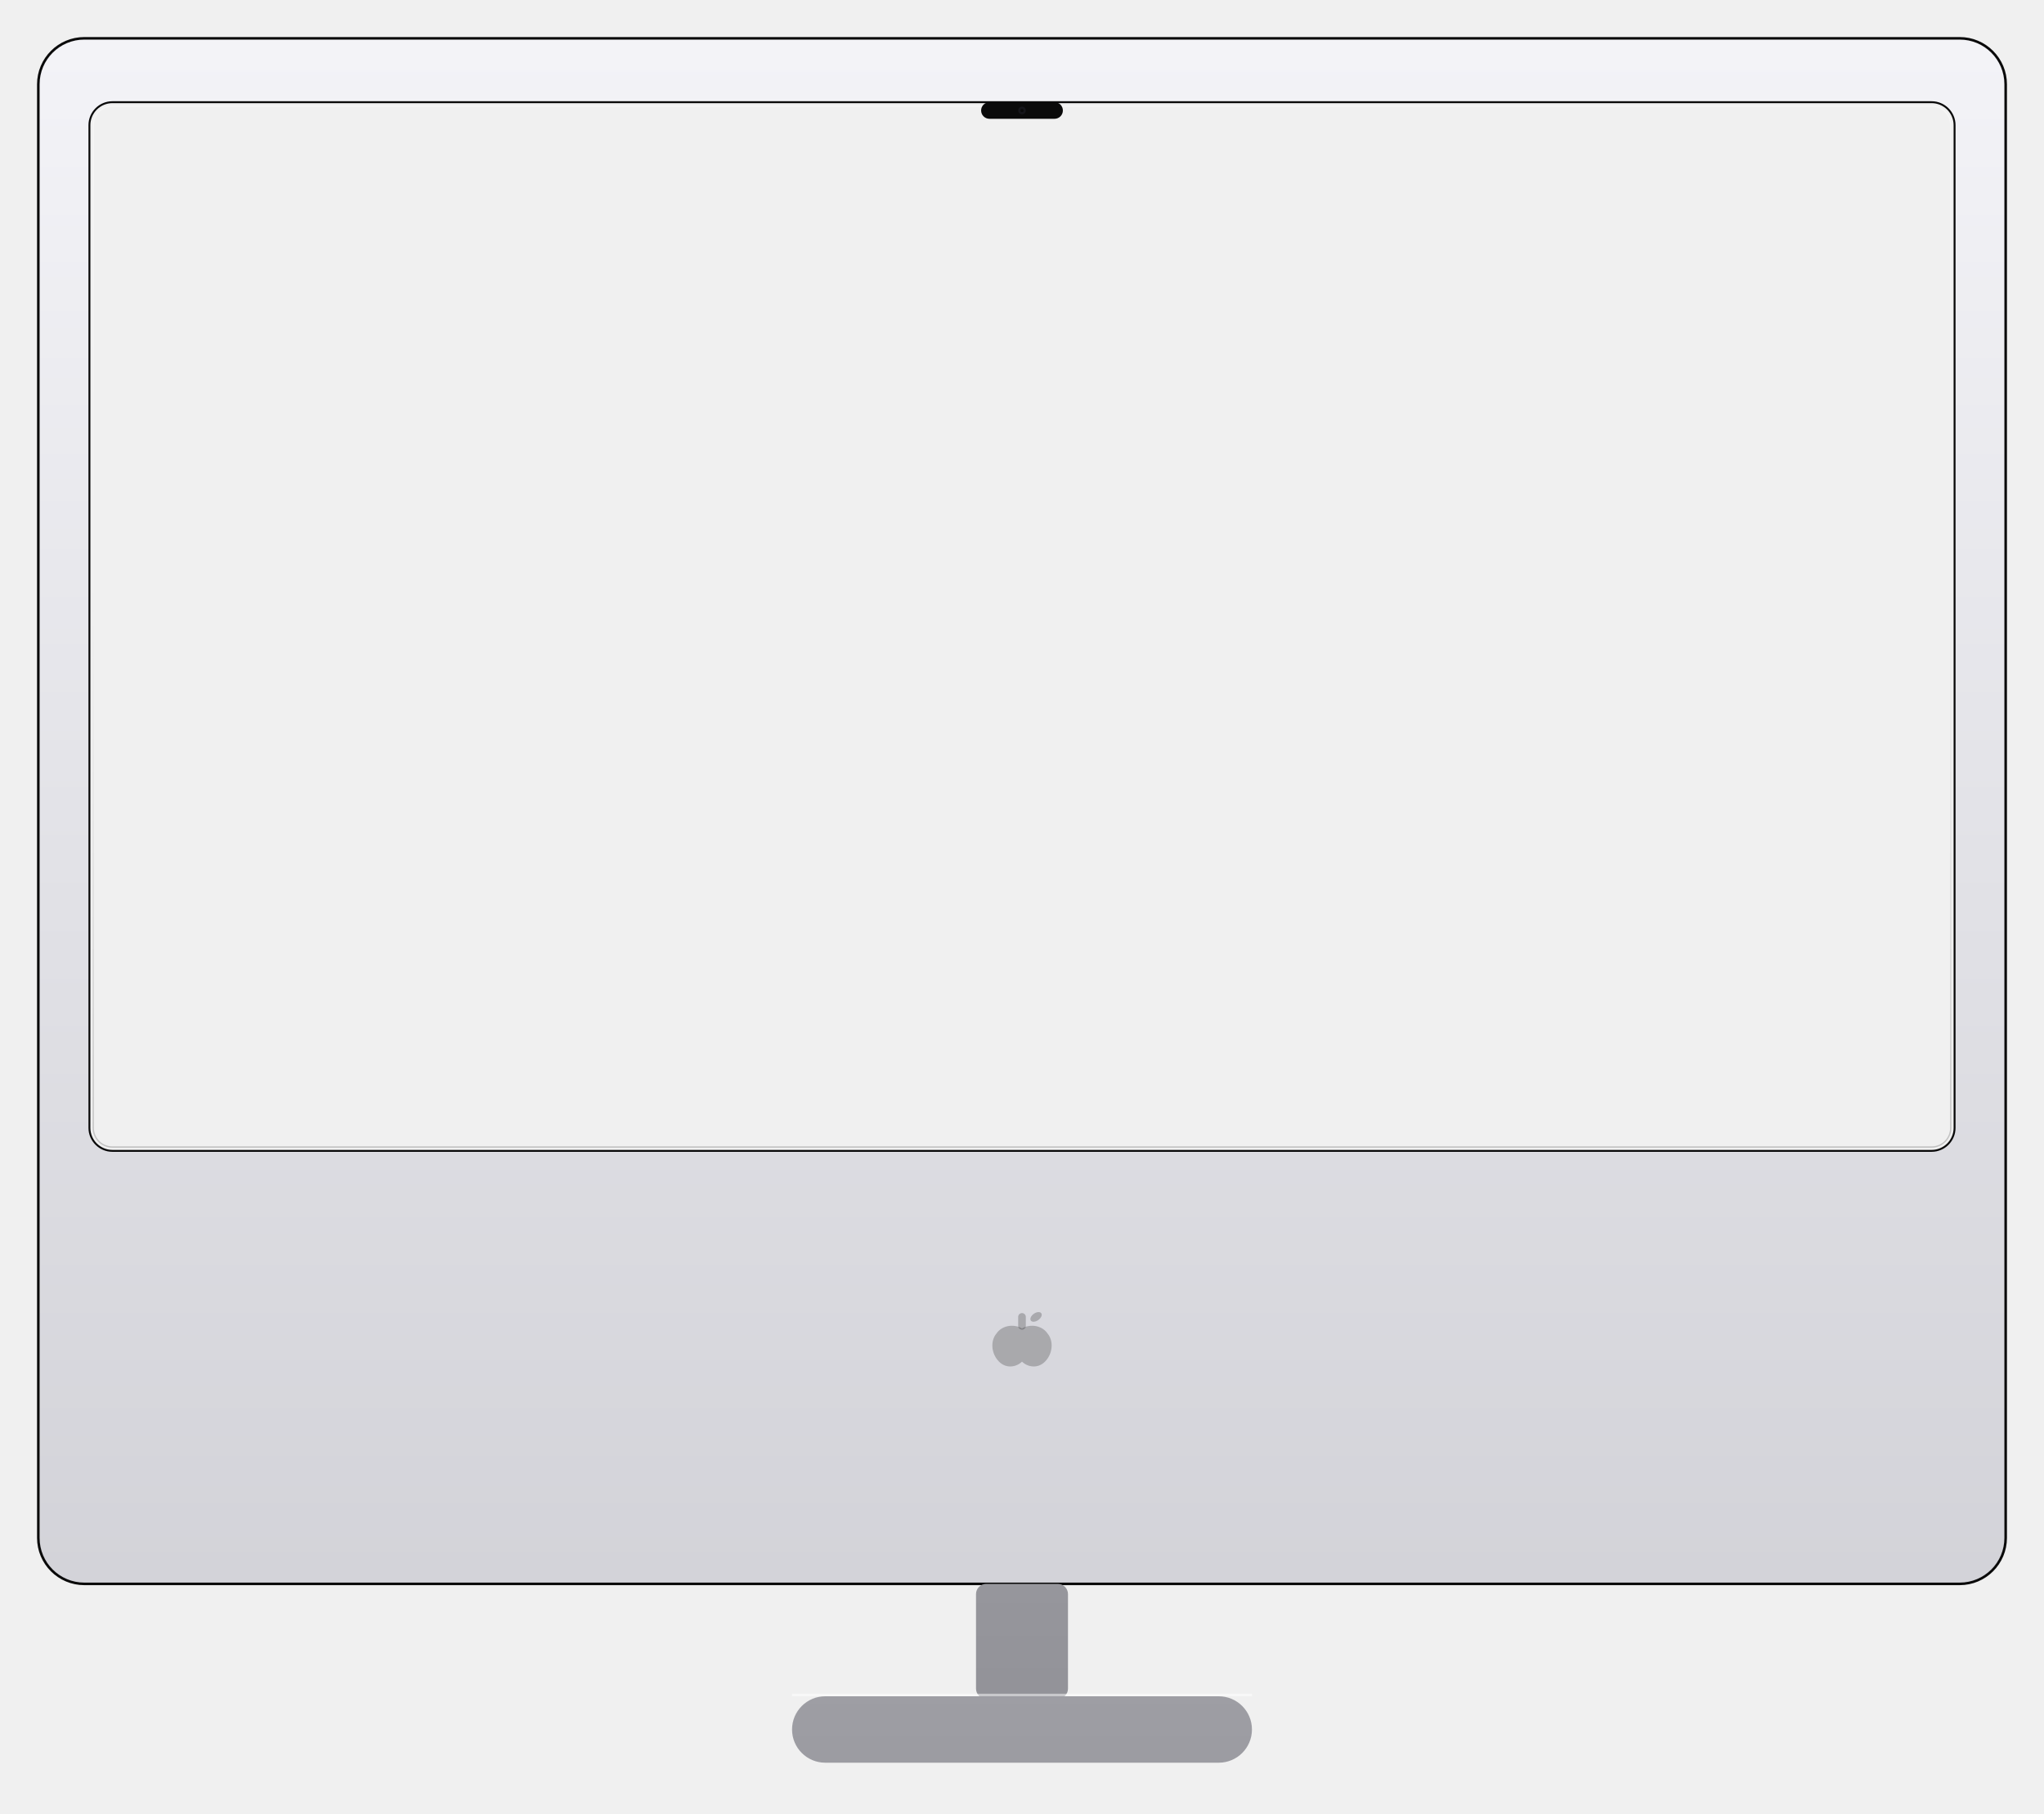
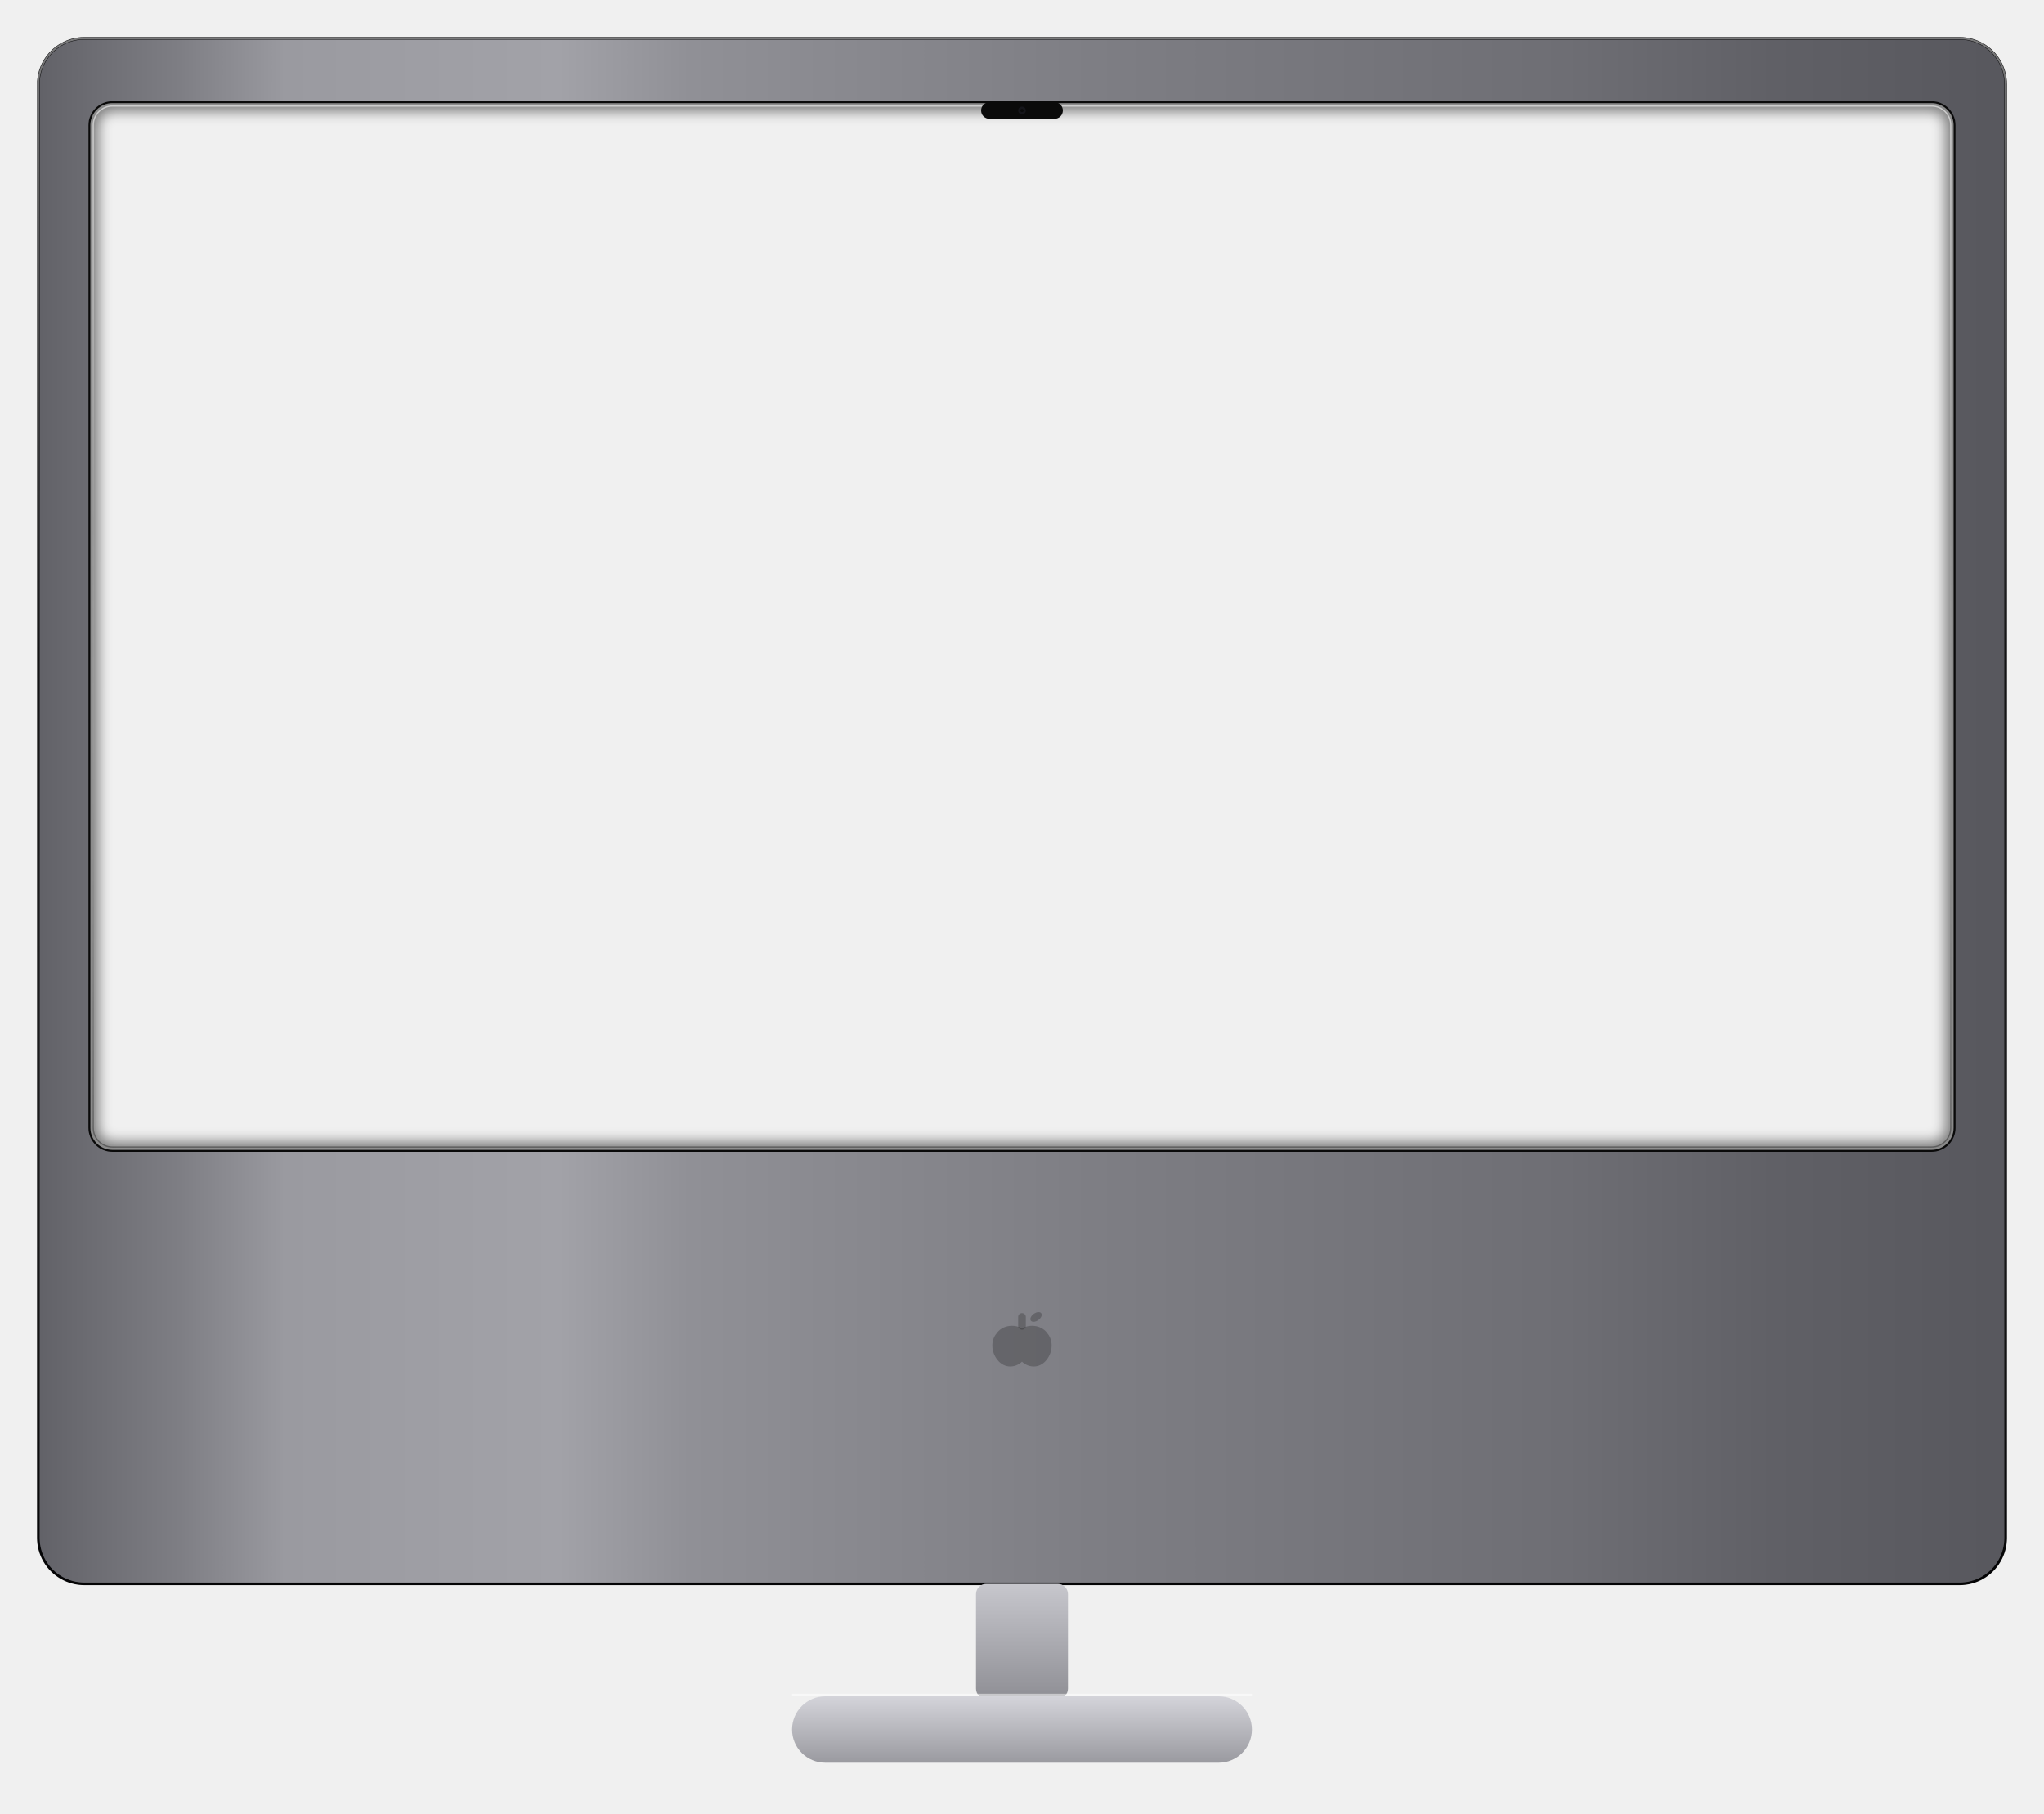
<svg xmlns="http://www.w3.org/2000/svg" width="1600" height="1420" viewBox="0 0 1600 1420" fill="none">
  <defs>
-     <linearGradient id="imac-slab" x1="0" y1="0" x2="0" y2="1420" gradientUnits="userSpaceOnUse">
-       <stop offset="0" stop-color="#f4f4f8" />
-       <stop offset="1" stop-color="#ceced4" />
+     <linearGradient id="bezel" x1="0" y1="0" x2="1600" y2="0" gradientUnits="userSpaceOnUse">
+       <stop offset="0.000%" stop-color="#5a5a60" />
+       <stop offset="8.775%" stop-color="#7e7e84" />
+       <stop offset="13.945%" stop-color="#9a9aa0" />
+       <stop offset="27.316%" stop-color="#a2a2a8" />
+       <stop offset="33.725%" stop-color="#909096" />
+       <stop offset="53.427%" stop-color="#7e7e84" />
+       <stop offset="76.606%" stop-color="#6e6e74" />
+       <stop offset="86.748%" stop-color="#606066" />
+       <stop offset="100.000%" stop-color="#56565c" />
    </linearGradient>
    <linearGradient id="edgeHi" x1="0" y1="0" x2="0" y2="1">
-       <stop offset="0" stop-color="rgba(255,255,255,0.42)" />
-       <stop offset="0.45" stop-color="rgba(255,255,255,0.06)" />
-       <stop offset="1" stop-color="rgba(0,0,0,0.20)" />
+       <stop offset="0" stop-color="rgba(255,255,255,0.55)" />
+       <stop offset="0.4" stop-color="rgba(255,255,255,0.06)" />
+       <stop offset="1" stop-color="rgba(0,0,0,0.35)" />
    </linearGradient>
-     <linearGradient id="imac-neck" x1="0" y1="0" x2="0" y2="1420" gradientUnits="userSpaceOnUse">
+     <linearGradient id="glass" x1="0" y1="0" x2="0" y2="1">
+       <stop offset="0" stop-color="#26262b" />
+       <stop offset="0.5" stop-color="#0e0e10" />
+       <stop offset="1" stop-color="#060608" />
+     </linearGradient>
+     <filter id="ao" x="-20%" y="-20%" width="140%" height="140%">
+       <feGaussianBlur stdDeviation="5" />
+     </filter>
+     <linearGradient id="btn" x1="0" y1="0" x2="1" y2="0">
+       <stop offset="0" stop-color="#3a3a40" />
+       <stop offset="0.5" stop-color="#0c0c0e" />
+       <stop offset="1" stop-color="#2a2a30" />
+     </linearGradient>
+     <mask id="screen">
+       <rect x="0" y="0" width="1600" height="1420" fill="white" />
+       <path d="M 88.00 80.00 L 1512.00 80.00 L 1513.18 80.04 L 1514.35 80.15 L 1515.51 80.35 L 1516.66 80.61 L 1517.79 80.96 L 1518.89 81.37 L 1519.96 81.86 L 1521.00 82.41 L 1522.00 83.03 L 1522.96 83.72 L 1523.87 84.47 L 1524.73 85.27 L 1525.53 86.13 L 1526.28 87.04 L 1526.97 88.00 L 1527.59 89.00 L 1528.14 90.04 L 1528.63 91.11 L 1529.04 92.21 L 1529.39 93.34 L 1529.65 94.49 L 1529.85 95.65 L 1529.96 96.82 L 1530.00 98.00 L 1530.00 883.00 L 1529.96 884.18 L 1529.85 885.35 L 1529.65 886.51 L 1529.39 887.66 L 1529.04 888.79 L 1528.63 889.89 L 1528.14 890.96 L 1527.59 892.00 L 1526.97 893.00 L 1526.28 893.96 L 1525.53 894.87 L 1524.73 895.73 L 1523.87 896.53 L 1522.96 897.28 L 1522.00 897.97 L 1521.00 898.59 L 1519.96 899.14 L 1518.89 899.63 L 1517.79 900.04 L 1516.66 900.39 L 1515.51 900.65 L 1514.35 900.85 L 1513.18 900.96 L 1512.00 901.00 L 88.00 901.00 L 86.82 900.96 L 85.65 900.85 L 84.49 900.65 L 83.34 900.39 L 82.21 900.04 L 81.11 899.63 L 80.04 899.14 L 79.00 898.59 L 78.00 897.97 L 77.04 897.28 L 76.13 896.53 L 75.27 895.73 L 74.47 894.87 L 73.72 893.96 L 73.03 893.00 L 72.41 892.00 L 71.86 890.96 L 71.37 889.89 L 70.96 888.79 L 70.61 887.66 L 70.35 886.51 L 70.15 885.35 L 70.04 884.18 L 70.00 883.00 L 70.00 883.00 L 70.04 96.82 L 70.15 95.65 L 70.35 94.49 L 70.61 93.34 L 70.96 92.21 L 71.37 91.11 L 71.86 90.04 L 72.41 89.00 L 73.03 88.00 L 73.72 87.04 L 74.47 86.13 L 75.27 85.27 L 76.13 84.47 L 77.04 83.72 L 78.00 83.03 L 79.00 82.41 L 80.04 81.86 L 81.11 81.37 L 82.21 80.96 L 83.34 80.61 L 84.49 80.35 L 85.65 80.15 L 86.82 80.04 L 88.00 80.00 Z" fill="black" />
+     </mask>
+     <clipPath id="screenClip">
+       <path d="M 88.00 80.00 L 1512.00 80.00 L 1513.18 80.04 L 1514.35 80.15 L 1515.51 80.35 L 1516.66 80.61 L 1517.79 80.96 L 1518.89 81.37 L 1519.96 81.86 L 1521.00 82.41 L 1522.00 83.03 L 1522.96 83.72 L 1523.87 84.47 L 1524.73 85.27 L 1525.53 86.13 L 1526.28 87.04 L 1526.97 88.00 L 1527.59 89.00 L 1528.14 90.04 L 1528.63 91.11 L 1529.04 92.21 L 1529.39 93.34 L 1529.65 94.49 L 1529.85 95.65 L 1529.96 96.82 L 1530.00 98.00 L 1530.00 883.00 L 1529.96 884.18 L 1529.85 885.35 L 1529.65 886.51 L 1529.39 887.66 L 1529.04 888.79 L 1528.63 889.89 L 1528.14 890.96 L 1527.59 892.00 L 1526.97 893.00 L 1526.28 893.96 L 1525.53 894.87 L 1524.73 895.73 L 1523.87 896.53 L 1522.96 897.28 L 1522.00 897.97 L 1521.00 898.59 L 1519.96 899.14 L 1518.89 899.63 L 1517.79 900.04 L 1516.66 900.39 L 1515.51 900.65 L 1514.35 900.85 L 1513.18 900.96 L 1512.00 901.00 L 88.00 901.00 L 86.82 900.96 L 85.65 900.85 L 84.49 900.65 L 83.34 900.39 L 82.21 900.04 L 81.11 899.63 L 80.04 899.14 L 79.00 898.59 L 78.00 897.97 L 77.04 897.28 L 76.13 896.53 L 75.27 895.73 L 74.47 894.87 L 73.72 893.96 L 73.03 893.00 L 72.41 892.00 L 71.86 890.96 L 71.37 889.89 L 70.96 888.79 L 70.61 887.66 L 70.35 886.51 L 70.15 885.35 L 70.04 884.18 L 70.00 883.00 L 70.00 883.00 L 70.04 96.82 L 70.15 95.65 L 70.35 94.49 L 70.61 93.34 L 70.96 92.21 L 71.37 91.11 L 71.86 90.04 L 72.41 89.00 L 73.03 88.00 L 73.72 87.04 L 74.47 86.13 L 75.27 85.27 L 76.13 84.47 L 77.04 83.72 L 78.00 83.03 L 79.00 82.41 L 80.04 81.86 L 81.11 81.37 L 82.21 80.96 L 83.34 80.61 L 84.49 80.35 L 85.65 80.15 L 86.82 80.04 L 88.00 80.00 Z" />
+     </clipPath>
+     <linearGradient id="imac-neck" x1="0" y1="0" x2="0" y2="1">
      <stop offset="0" stop-color="#c7c7cd" />
      <stop offset="1" stop-color="#8f8f95" />
    </linearGradient>
-     <linearGradient id="imac-base" x1="0" y1="0" x2="0" y2="1420" gradientUnits="userSpaceOnUse">
+     <linearGradient id="imac-base" x1="0" y1="0" x2="0" y2="1">
      <stop offset="0" stop-color="#d4d4da" />
      <stop offset="1" stop-color="#9a9aa0" />
    </linearGradient>
-     <mask id="imac-screen">
-       <rect x="0" y="0" width="1600" height="1420" fill="white" />
-       <rect x="70" y="80" width="1460" height="821" rx="18" ry="18" fill="black" />
-     </mask>
  </defs>
-   <rect x="30" y="30" width="1540" height="1210" rx="36" ry="36" fill="url(#imac-slab)" stroke="#0a0a0a" stroke-width="2" mask="url(#imac-screen)" />
+   <path d="M 66.00 30.00 L 1534.00 30.00 L 1536.35 30.08 L 1538.70 30.31 L 1541.02 30.69 L 1543.32 31.23 L 1545.57 31.91 L 1547.78 32.74 L 1549.92 33.71 L 1552.00 34.82 L 1554.00 36.07 L 1555.92 37.44 L 1557.74 38.93 L 1559.46 40.54 L 1561.07 42.26 L 1562.56 44.08 L 1563.93 46.00 L 1565.18 48.00 L 1566.29 50.08 L 1567.26 52.22 L 1568.09 54.43 L 1568.77 56.68 L 1569.31 58.98 L 1569.69 61.30 L 1569.92 63.65 L 1570.00 66.00 L 1570.00 1204.00 L 1569.92 1206.35 L 1569.69 1208.70 L 1569.31 1211.02 L 1568.77 1213.32 L 1568.09 1215.57 L 1567.26 1217.78 L 1566.29 1219.92 L 1565.18 1222.00 L 1563.93 1224.00 L 1562.56 1225.92 L 1561.07 1227.74 L 1559.46 1229.46 L 1557.74 1231.07 L 1555.92 1232.56 L 1554.00 1233.93 L 1552.00 1235.18 L 1549.92 1236.29 L 1547.78 1237.26 L 1545.57 1238.09 L 1543.32 1238.77 L 1541.02 1239.31 L 1538.70 1239.69 L 1536.35 1239.92 L 1534.00 1240.00 L 66.00 1240.00 L 63.65 1239.92 L 61.30 1239.69 L 58.98 1239.31 L 56.68 1238.77 L 54.43 1238.09 L 52.22 1237.26 L 50.08 1236.29 L 48.00 1235.18 L 46.00 1233.93 L 44.08 1232.56 L 42.26 1231.07 L 40.54 1229.46 L 38.93 1227.74 L 37.44 1225.92 L 36.07 1224.00 L 34.82 1222.00 L 33.71 1219.92 L 32.74 1217.78 L 31.91 1215.57 L 31.23 1213.32 L 30.69 1211.02 L 30.31 1208.70 L 30.08 1206.35 L 30.00 1204.00 L 30.00 1204.00 L 30.08 63.65 L 30.31 61.30 L 30.69 58.98 L 31.23 56.68 L 31.91 54.43 L 32.74 52.22 L 33.71 50.08 L 34.82 48.00 L 36.07 46.00 L 37.44 44.08 L 38.93 42.26 L 40.54 40.54 L 42.26 38.93 L 44.08 37.44 L 46.00 36.07 L 48.00 34.82 L 50.08 33.71 L 52.22 32.74 L 54.43 31.91 L 56.68 31.23 L 58.98 30.69 L 61.30 30.31 L 63.65 30.08 L 66.00 30.00 Z" fill="url(#bezel)" stroke="#060607" stroke-width="2" mask="url(#screen)" />
+   <path d="M 66.00 30.00 L 1534.00 30.00 L 1536.35 30.08 L 1538.70 30.31 L 1541.02 30.69 L 1543.32 31.23 L 1545.57 31.91 L 1547.78 32.74 L 1549.92 33.71 L 1552.00 34.82 L 1554.00 36.07 L 1555.92 37.44 L 1557.74 38.93 L 1559.46 40.54 L 1561.07 42.26 L 1562.56 44.08 L 1563.93 46.00 L 1565.18 48.00 L 1566.29 50.08 L 1567.26 52.22 L 1568.09 54.43 L 1568.77 56.68 L 1569.31 58.98 L 1569.69 61.30 L 1569.92 63.65 L 1570.00 66.00 L 1570.00 1204.00 L 1569.92 1206.35 L 1569.69 1208.70 L 1569.31 1211.02 L 1568.77 1213.32 L 1568.09 1215.57 L 1567.26 1217.78 L 1566.29 1219.92 L 1565.18 1222.00 L 1563.93 1224.00 L 1562.56 1225.92 L 1561.07 1227.74 L 1559.46 1229.46 L 1557.74 1231.07 L 1555.92 1232.56 L 1554.00 1233.93 L 1552.00 1235.18 L 1549.92 1236.29 L 1547.78 1237.26 L 1545.57 1238.09 L 1543.32 1238.77 L 1541.02 1239.31 L 1538.70 1239.69 L 1536.35 1239.92 L 1534.00 1240.00 L 66.00 1240.00 L 63.65 1239.92 L 61.30 1239.69 L 58.98 1239.31 L 56.68 1238.77 L 54.43 1238.09 L 52.22 1237.26 L 50.08 1236.29 L 48.00 1235.18 L 46.00 1233.93 L 44.08 1232.56 L 42.26 1231.07 L 40.54 1229.46 L 38.93 1227.74 L 37.44 1225.92 L 36.07 1224.00 L 34.82 1222.00 L 33.71 1219.92 L 32.74 1217.78 L 31.91 1215.57 L 31.23 1213.32 L 30.69 1211.02 L 30.31 1208.70 L 30.08 1206.35 L 30.00 1204.00 L 30.00 1204.00 L 30.08 63.65 L 30.31 61.30 L 30.69 58.98 L 31.23 56.68 L 31.91 54.43 L 32.74 52.22 L 33.71 50.08 L 34.82 48.00 L 36.07 46.00 L 37.44 44.08 L 38.93 42.26 L 40.54 40.54 L 42.26 38.93 L 44.08 37.44 L 46.00 36.07 L 48.00 34.82 L 50.08 33.71 L 52.22 32.74 L 54.43 31.91 L 56.68 31.23 L 58.98 30.69 L 61.30 30.31 L 63.65 30.08 L 66.00 30.00 Z" fill="none" stroke="url(#edgeHi)" stroke-width="1.4" opacity="0.85" mask="url(#screen)" />
+   <g clip-path="url(#screenClip)">
+     <path d="M 88.00 80.00 L 1512.00 80.00 L 1513.18 80.04 L 1514.35 80.15 L 1515.51 80.35 L 1516.66 80.61 L 1517.79 80.96 L 1518.89 81.37 L 1519.96 81.86 L 1521.00 82.41 L 1522.00 83.03 L 1522.96 83.72 L 1523.87 84.47 L 1524.73 85.27 L 1525.53 86.13 L 1526.28 87.04 L 1526.97 88.00 L 1527.59 89.00 L 1528.14 90.04 L 1528.63 91.11 L 1529.04 92.21 L 1529.39 93.34 L 1529.65 94.49 L 1529.85 95.65 L 1529.96 96.82 L 1530.00 98.00 L 1530.00 883.00 L 1529.96 884.18 L 1529.85 885.35 L 1529.65 886.51 L 1529.39 887.66 L 1529.04 888.79 L 1528.63 889.89 L 1528.14 890.96 L 1527.59 892.00 L 1526.97 893.00 L 1526.28 893.96 L 1525.53 894.87 L 1524.73 895.73 L 1523.87 896.53 L 1522.96 897.28 L 1522.00 897.97 L 1521.00 898.59 L 1519.96 899.14 L 1518.89 899.63 L 1517.79 900.04 L 1516.66 900.39 L 1515.51 900.65 L 1514.35 900.85 L 1513.18 900.96 L 1512.00 901.00 L 88.00 901.00 L 86.82 900.96 L 85.65 900.85 L 84.49 900.65 L 83.34 900.39 L 82.21 900.04 L 81.11 899.63 L 80.04 899.14 L 79.00 898.59 L 78.00 897.97 L 77.04 897.28 L 76.13 896.53 L 75.27 895.73 L 74.47 894.87 L 73.72 893.96 L 73.03 893.00 L 72.41 892.00 L 71.86 890.96 L 71.37 889.89 L 70.96 888.79 L 70.61 887.66 L 70.35 886.51 L 70.15 885.35 L 70.04 884.18 L 70.00 883.00 L 70.00 883.00 L 70.04 96.82 L 70.15 95.65 L 70.35 94.49 L 70.61 93.34 L 70.96 92.21 L 71.37 91.11 L 71.86 90.04 L 72.41 89.00 L 73.03 88.00 L 73.72 87.04 L 74.47 86.13 L 75.27 85.27 L 76.13 84.47 L 77.04 83.72 L 78.00 83.03 L 79.00 82.41 L 80.04 81.86 L 81.11 81.37 L 82.21 80.96 L 83.34 80.61 L 84.49 80.35 L 85.65 80.15 L 86.82 80.04 L 88.00 80.00 Z" fill="none" stroke="rgba(0,0,0,0.5)" stroke-width="14" filter="url(#ao)" />
+   </g>
+   <path d="M 88.00 80.00 L 1512.00 80.00 L 1513.18 80.04 L 1514.35 80.15 L 1515.51 80.35 L 1516.66 80.61 L 1517.79 80.96 L 1518.89 81.37 L 1519.96 81.86 L 1521.00 82.41 L 1522.00 83.03 L 1522.96 83.72 L 1523.87 84.47 L 1524.73 85.27 L 1525.53 86.13 L 1526.28 87.04 L 1526.97 88.00 L 1527.59 89.00 L 1528.14 90.04 L 1528.63 91.11 L 1529.04 92.21 L 1529.39 93.34 L 1529.65 94.49 L 1529.85 95.65 L 1529.96 96.82 L 1530.00 98.00 L 1530.00 883.00 L 1529.96 884.18 L 1529.85 885.35 L 1529.65 886.51 L 1529.39 887.66 L 1529.04 888.79 L 1528.63 889.89 L 1528.14 890.96 L 1527.59 892.00 L 1526.97 893.00 L 1526.28 893.96 L 1525.53 894.87 L 1524.73 895.73 L 1523.87 896.53 L 1522.96 897.28 L 1522.00 897.97 L 1521.00 898.59 L 1519.96 899.14 L 1518.89 899.63 L 1517.79 900.04 L 1516.66 900.39 L 1515.51 900.65 L 1514.35 900.85 L 1513.18 900.96 L 1512.00 901.00 L 88.00 901.00 L 86.82 900.96 L 85.65 900.85 L 84.49 900.65 L 83.34 900.39 L 82.21 900.04 L 81.11 899.63 L 80.04 899.14 L 79.00 898.59 L 78.00 897.97 L 77.04 897.28 L 76.13 896.53 L 75.27 895.73 L 74.47 894.87 L 73.72 893.96 L 73.03 893.00 L 72.41 892.00 L 71.86 890.96 L 71.37 889.89 L 70.96 888.79 L 70.61 887.66 L 70.35 886.51 L 70.15 885.35 L 70.04 884.18 L 70.00 883.00 L 70.00 883.00 L 70.04 96.82 L 70.15 95.65 L 70.35 94.49 L 70.61 93.34 L 70.96 92.21 L 71.37 91.11 L 71.86 90.04 L 72.41 89.00 L 73.03 88.00 L 73.72 87.04 L 74.47 86.13 L 75.27 85.27 L 76.13 84.47 L 77.04 83.72 L 78.00 83.03 L 79.00 82.41 L 80.04 81.86 L 81.11 81.37 L 82.21 80.96 L 83.34 80.61 L 84.49 80.35 L 85.65 80.15 L 86.82 80.04 L 88.00 80.00 Z" fill="none" stroke="url(#edgeHi)" stroke-width="1.2" opacity="0.5" />
+   <rect x="764" y="1240" width="72" height="90" rx="8" ry="8" fill="url(#imac-neck)" />
+   <rect x="620" y="1328" width="360" height="52" rx="26" ry="26" fill="url(#imac-base)" />
+   <rect x="620" y="1326" width="360" height="2" fill="rgba(255,255,255,0.5)" />
  <rect x="70" y="80" width="1460" height="821" rx="18" ry="18" fill="none" stroke="#0a0a0a" stroke-width="1.5" />
  <rect x="73" y="83" width="1454" height="815" rx="15" ry="15" fill="none" stroke="url(#edgeHi)" stroke-width="1" />
  <rect x="768" y="80" width="64" height="13" rx="6.5" fill="#0a0a0a" />
  <circle cx="800" cy="86.5" r="3" fill="#15151a" />
  <circle cx="800" cy="86.5" r="1.3" fill="#0a0a0a" />
  <g fill="rgba(0,0,0,0.22)">
    <path d="M800 1040 C 793 1036, 784 1038, 780 1044 C 775 1050, 776 1060, 782 1066 C 788 1072, 796 1070, 800 1066 C 804 1070, 812 1072, 818 1066 C 824 1060, 825 1050, 820 1044 C 816 1038, 807 1036, 800 1040 Z" />
    <rect x="797" y="1028" width="6" height="13" rx="3" />
    <ellipse cx="811" cy="1031" rx="5" ry="3" transform="rotate(-35 811 1031)" />
  </g>
-   <rect x="764" y="1240" width="72" height="90" rx="8" ry="8" fill="url(#imac-neck)" />
-   <rect x="620" y="1328" width="360" height="52" rx="26" ry="26" fill="url(#imac-base)" />
-   <rect x="620" y="1326" width="360" height="2" fill="rgba(255,255,255,0.5)" />
</svg>
